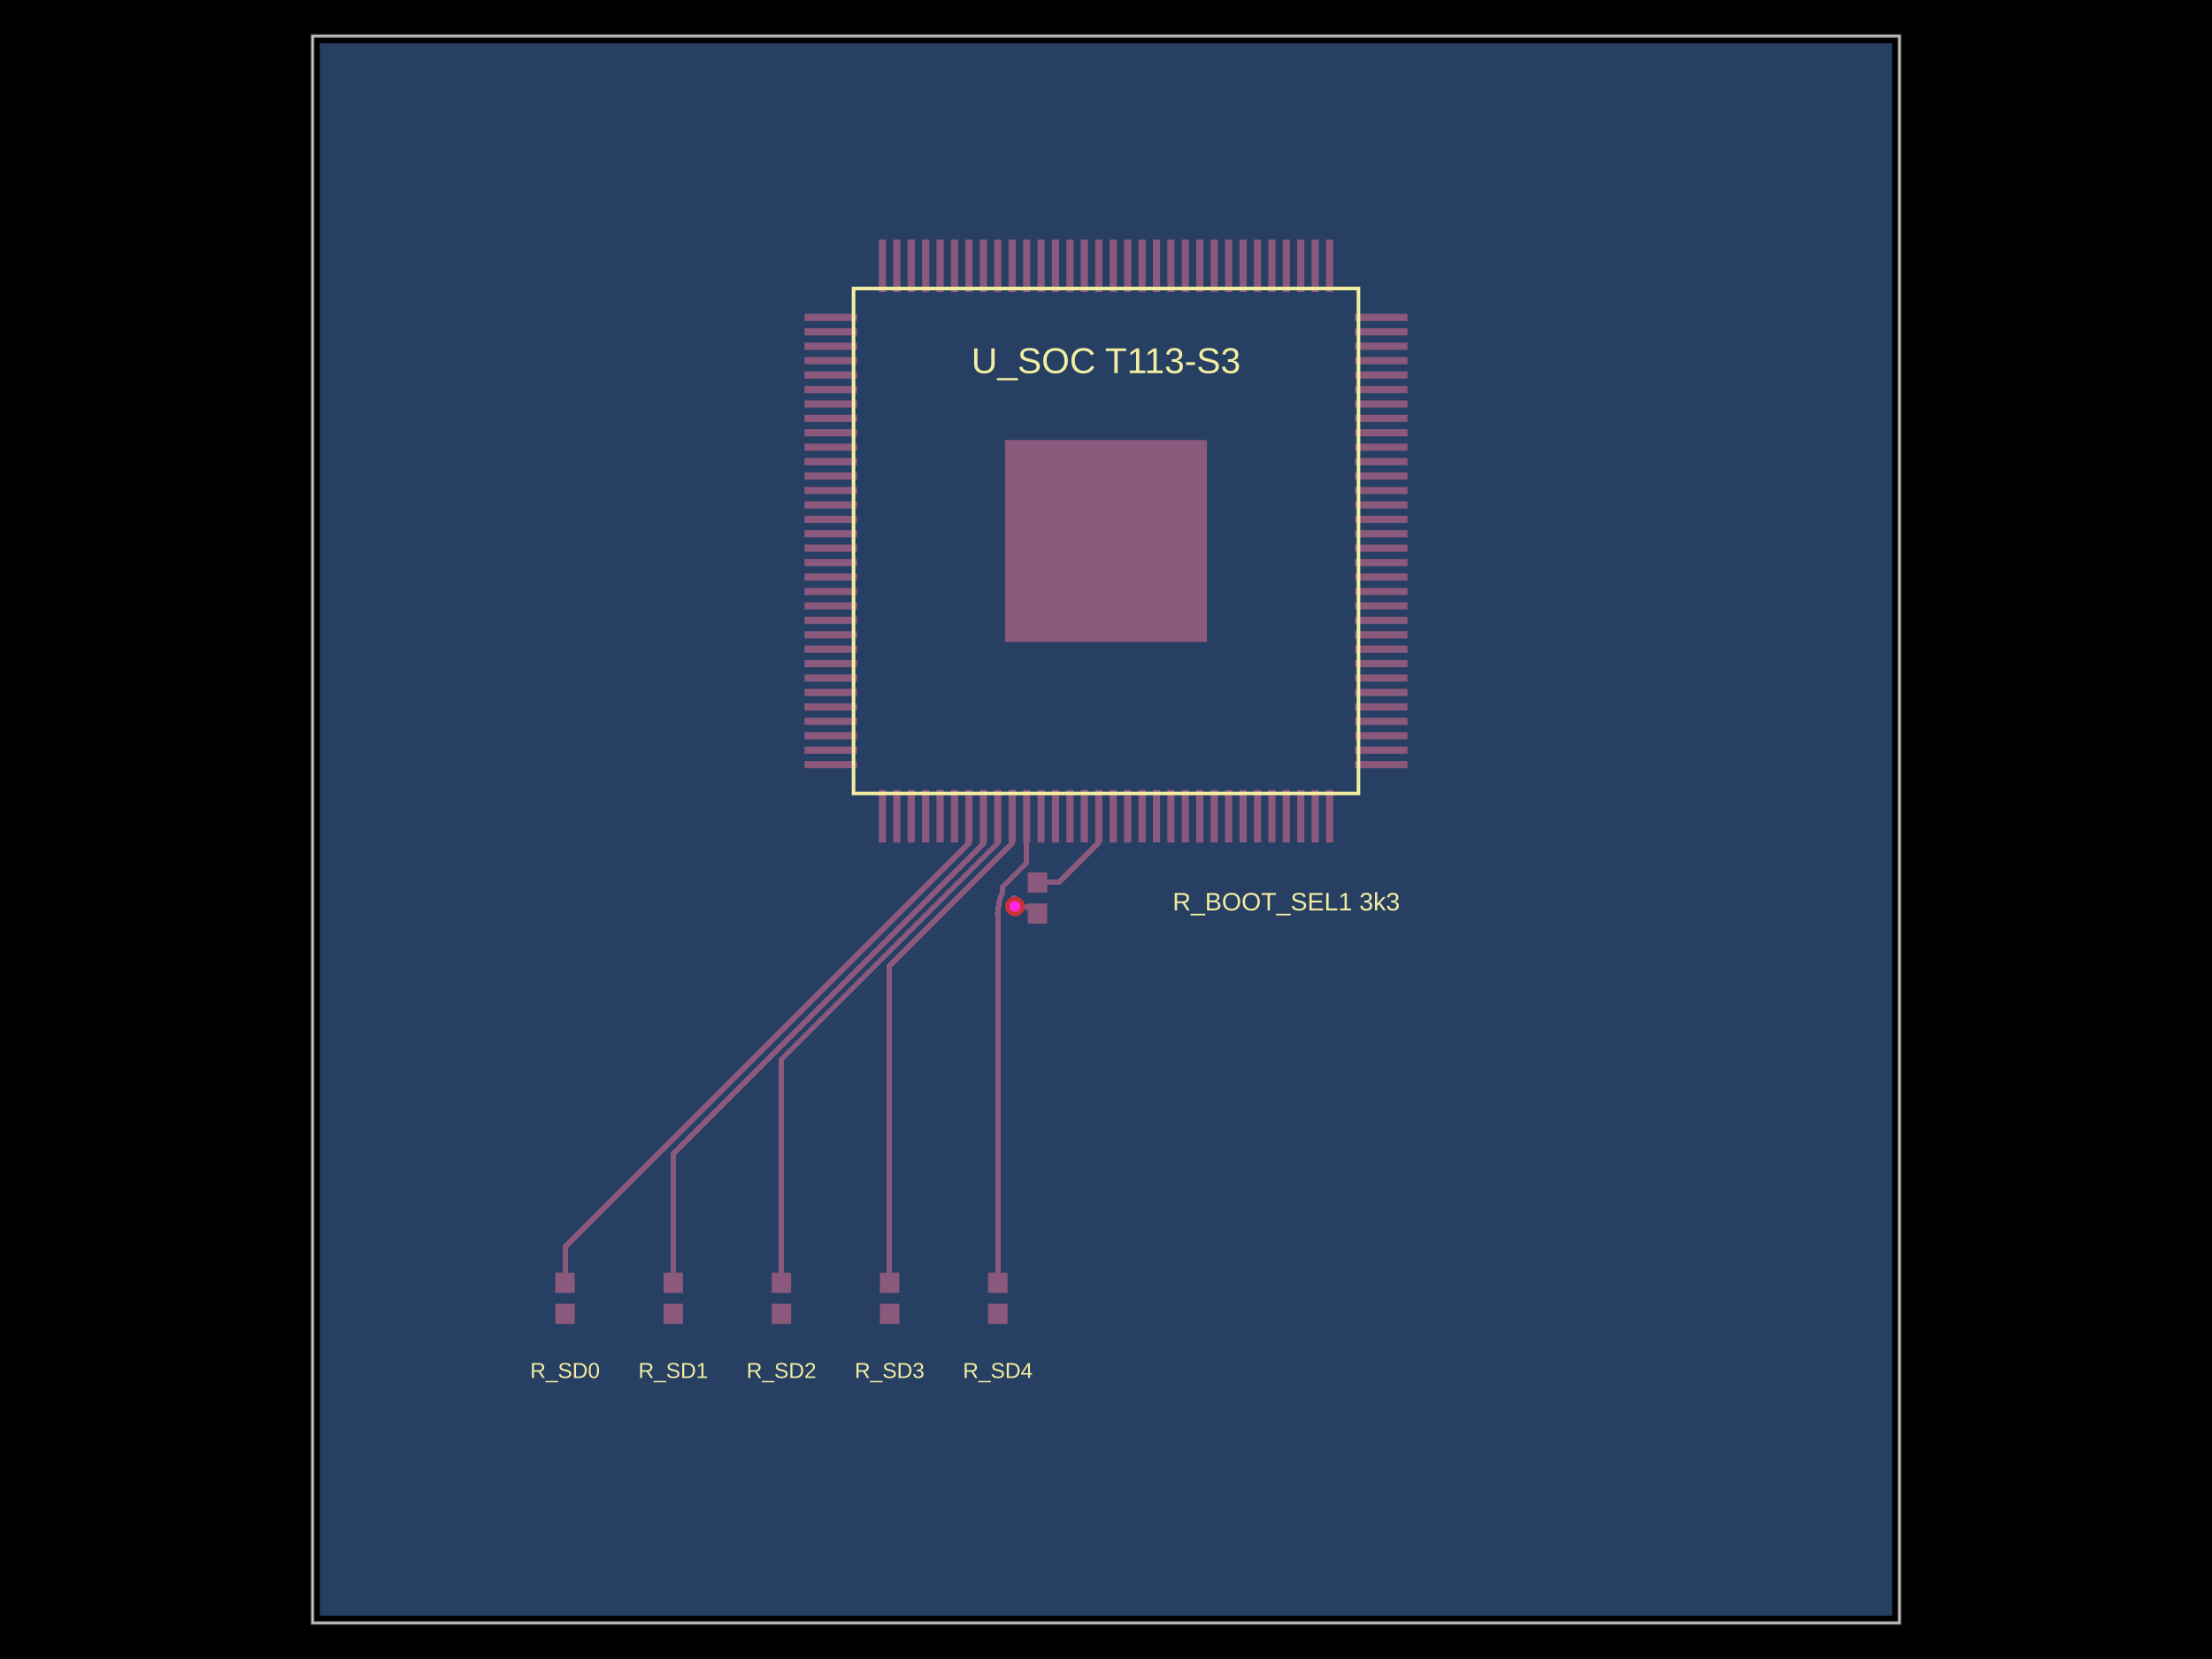
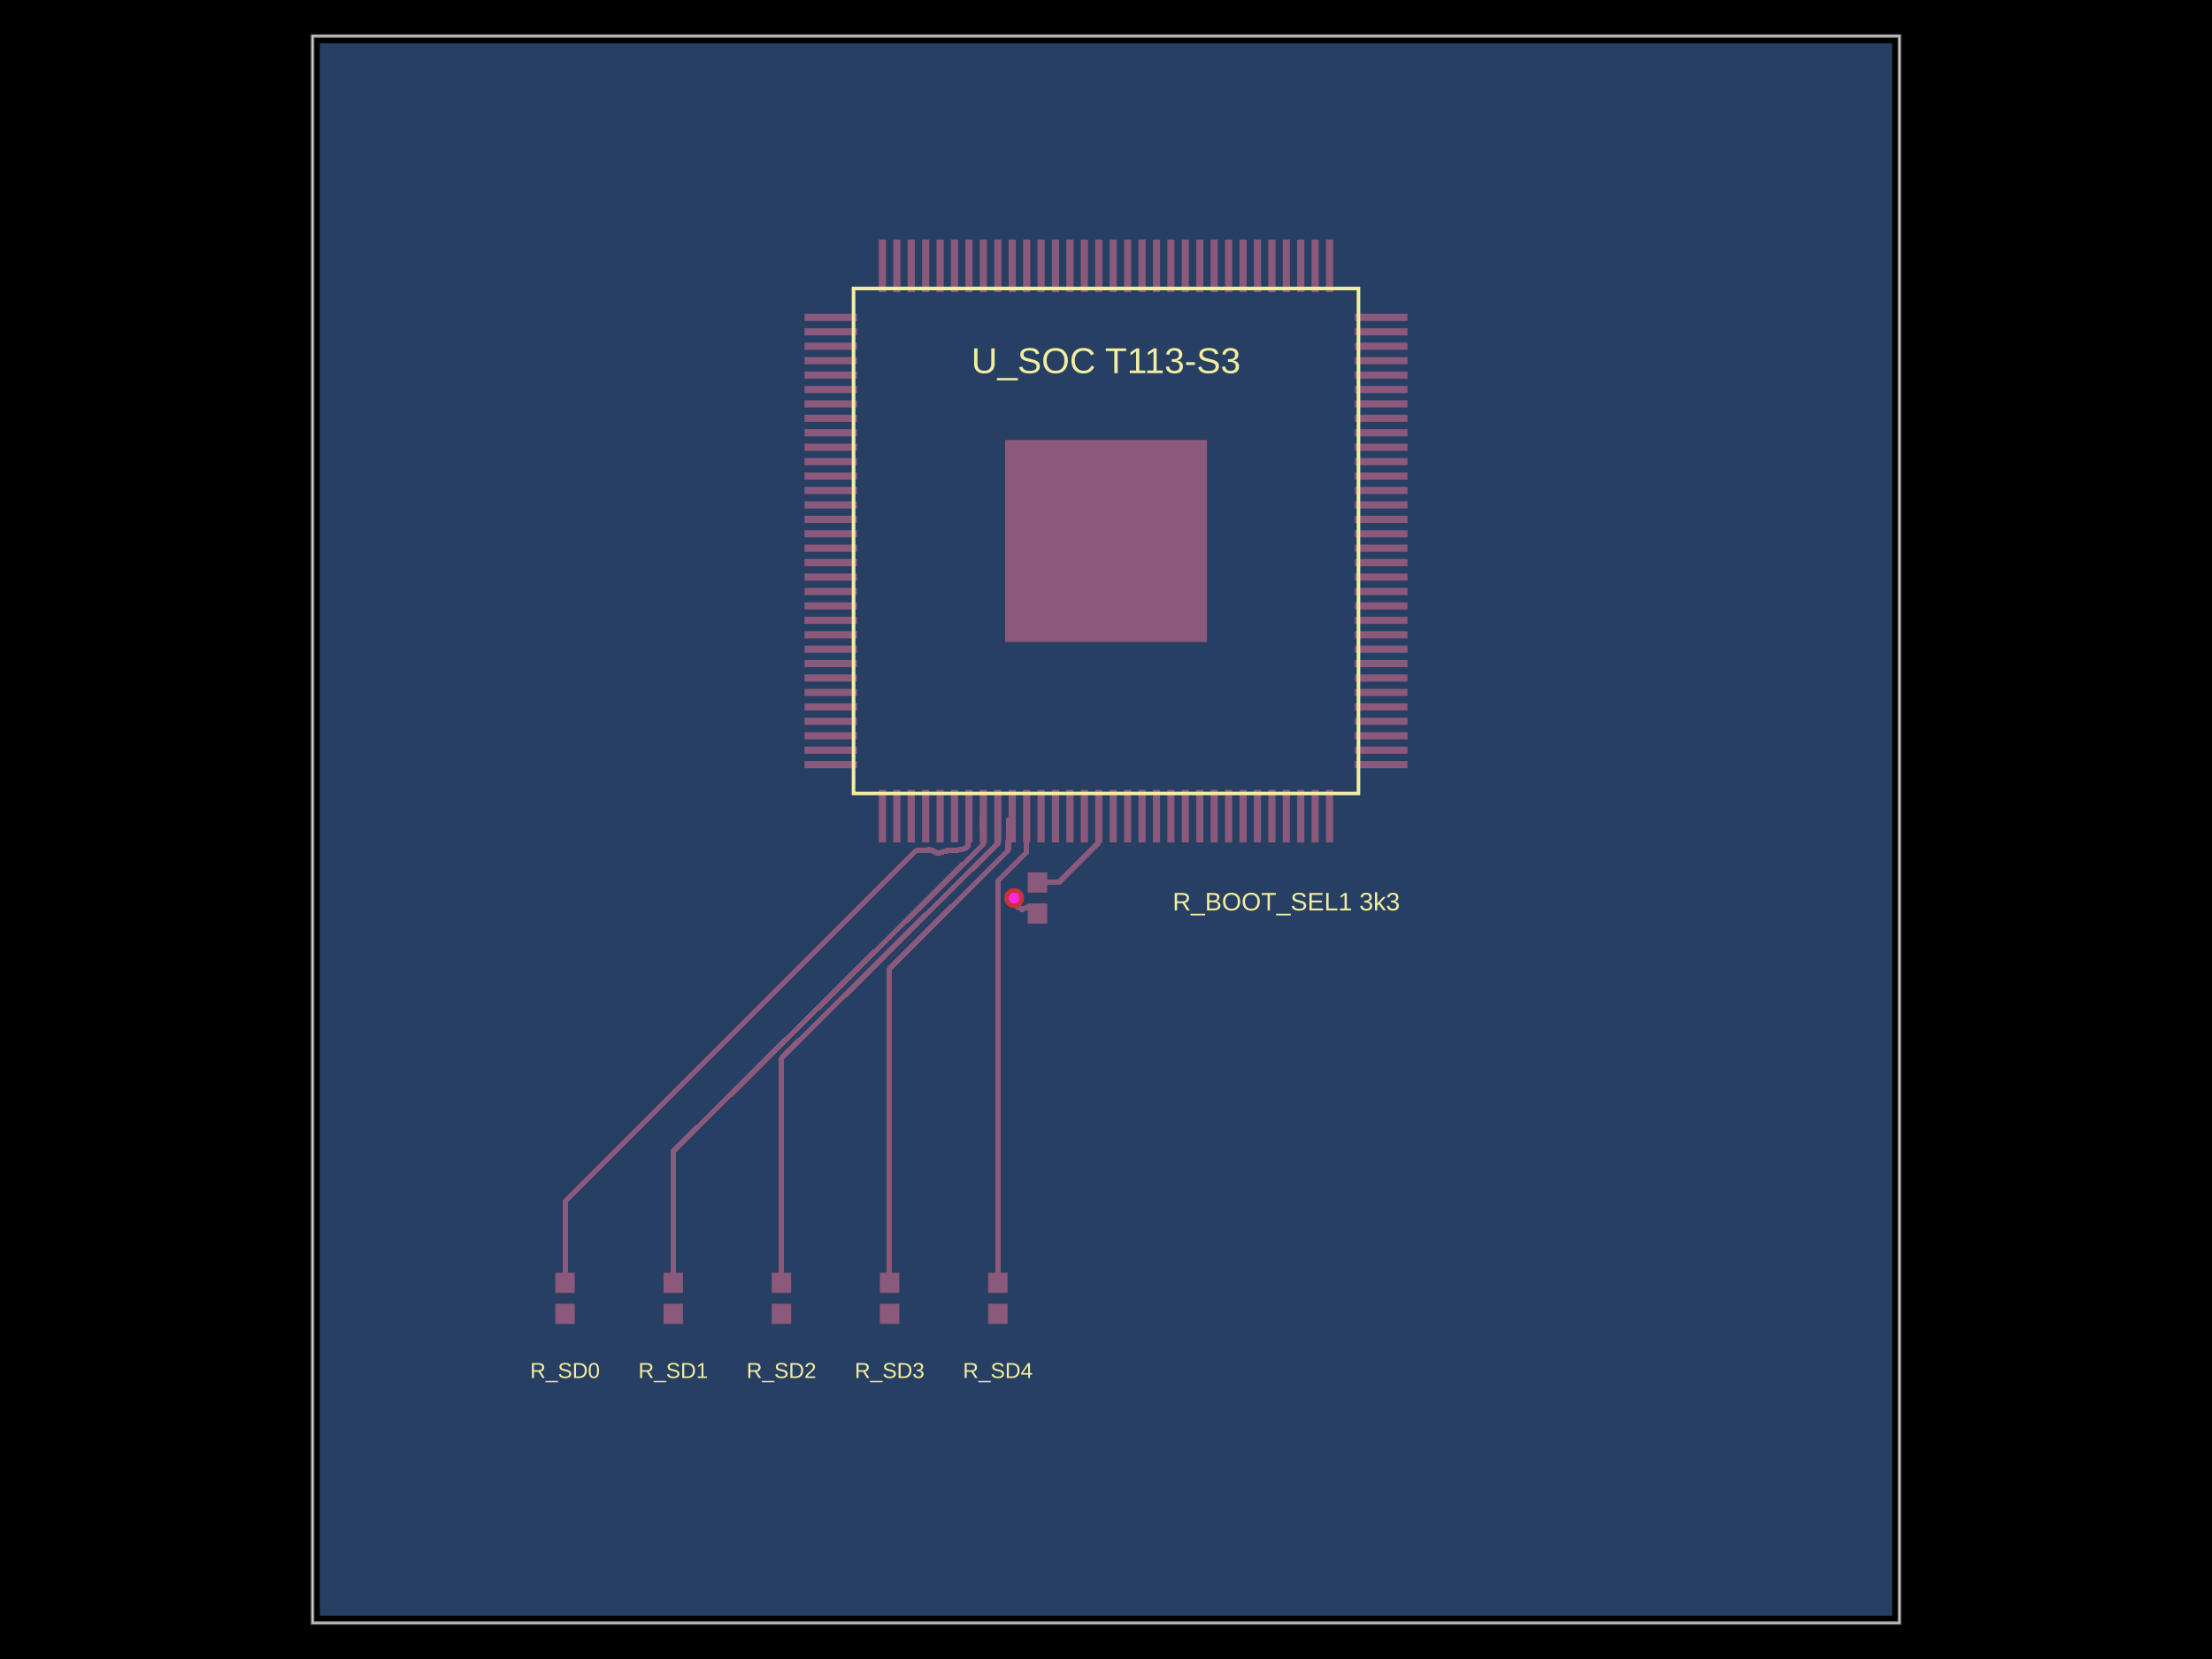
<svg xmlns="http://www.w3.org/2000/svg" width="800" height="600" data-software-used-string="@tscircuit/core@0.0.1861">
  <style />
  <rect class="boundary" x="0" y="0" fill="#000" width="800" height="600" />
  <rect class="pcb-boundary" fill="none" stroke="#fff" stroke-width="0.3" x="113.043" y="13.043" width="573.913" height="573.913" />
  <path class="pcb-board" d="M 113.043 586.957 L 686.957 586.957 L 686.957 13.043 L 113.043 13.043 Z" fill="none" stroke="rgba(255, 255, 255, 0.5)" stroke-width="1.304" />
  <path class="pcb-trace" stroke="rgb(200, 52, 52)" fill="none" d="M 375.217 319.174 L 382.867 319.174" stroke-width="1.957" stroke-linecap="round" stroke-linejoin="round" shape-rendering="crispEdges" data-layer="top" />
  <path class="pcb-trace" stroke="rgb(200, 52, 52)" fill="none" d="M 382.867 319.174 L 397.179 304.862" stroke-width="1.957" stroke-linecap="round" stroke-linejoin="round" shape-rendering="crispEdges" data-layer="top" />
  <path class="pcb-trace" stroke="rgb(200, 52, 52)" fill="none" d="M 397.179 304.862 L 397.179 295.386" stroke-width="1.957" stroke-linecap="round" stroke-linejoin="round" shape-rendering="crispEdges" data-layer="top" />
  <path class="pcb-trace" stroke="rgb(200, 52, 52)" fill="none" d="M 397.179 295.386 L 397.393 295.173" stroke-width="1.957" stroke-linecap="round" stroke-linejoin="round" shape-rendering="crispEdges" data-layer="top" />
-   <path class="pcb-trace" stroke="rgb(77, 127, 196)" fill="none" d="M 367.084 327.8 L 367.084 327.8" stroke-width="1.957" stroke-linecap="round" stroke-linejoin="round" shape-rendering="crispEdges" data-layer="bottom" />
-   <path class="pcb-trace" stroke="rgb(77, 127, 196)" fill="none" d="M 367.084 327.8 L 366.53 325.044" stroke-width="1.957" stroke-linecap="round" stroke-linejoin="round" shape-rendering="crispEdges" data-layer="bottom" />
-   <path class="pcb-trace" stroke="rgb(77, 127, 196)" fill="none" d="M 366.53 325.044 L 366.791 324.783" stroke-width="1.957" stroke-linecap="round" stroke-linejoin="round" shape-rendering="crispEdges" data-layer="bottom" />
+   <path class="pcb-trace" stroke="rgb(77, 127, 196)" fill="none" d="M 366.791 324.783 L 366.791 324.783" stroke-width="1.957" stroke-linecap="round" stroke-linejoin="round" shape-rendering="crispEdges" data-layer="bottom" />
  <path class="pcb-trace" stroke="rgb(200, 52, 52)" fill="none" d="M 375.217 330.391 L 371.696 328.047" stroke-width="1.957" stroke-linecap="round" stroke-linejoin="round" shape-rendering="crispEdges" data-layer="top" />
-   <path class="pcb-trace" stroke="rgb(200, 52, 52)" fill="none" d="M 371.696 328.047 L 371.696 328.2" stroke-width="1.957" stroke-linecap="round" stroke-linejoin="round" shape-rendering="crispEdges" data-layer="top" />
-   <path class="pcb-trace" stroke="rgb(200, 52, 52)" fill="none" d="M 371.696 328.2 L 369.335 327.965" stroke-width="1.957" stroke-linecap="round" stroke-linejoin="round" shape-rendering="crispEdges" data-layer="top" />
-   <path class="pcb-trace" stroke="rgb(200, 52, 52)" fill="none" d="M 369.335 327.965 L 367.222 327.639" stroke-width="1.957" stroke-linecap="round" stroke-linejoin="round" shape-rendering="crispEdges" data-layer="top" />
-   <path class="pcb-trace" stroke="rgb(200, 52, 52)" fill="none" d="M 367.222 327.639 L 367.084 327.8" stroke-width="1.957" stroke-linecap="round" stroke-linejoin="round" shape-rendering="crispEdges" data-layer="top" />
-   <path class="pcb-trace" stroke="rgb(200, 52, 52)" fill="none" d="M 367.084 327.8 L 367.084 327.8" stroke-width="1.957" stroke-linecap="round" stroke-linejoin="round" shape-rendering="crispEdges" data-layer="top" />
-   <path class="pcb-trace" stroke="rgb(200, 52, 52)" fill="none" d="M 360.87 463.957 L 360.87 330.385" stroke-width="1.957" stroke-linecap="round" stroke-linejoin="round" shape-rendering="crispEdges" data-layer="top" />
-   <path class="pcb-trace" stroke="rgb(200, 52, 52)" fill="none" d="M 360.87 330.385 L 360.783 330.298" stroke-width="1.957" stroke-linecap="round" stroke-linejoin="round" shape-rendering="crispEdges" data-layer="top" />
-   <path class="pcb-trace" stroke="rgb(200, 52, 52)" fill="none" d="M 360.783 330.298 L 361.47 325.643" stroke-width="1.957" stroke-linecap="round" stroke-linejoin="round" shape-rendering="crispEdges" data-layer="top" />
-   <path class="pcb-trace" stroke="rgb(200, 52, 52)" fill="none" d="M 361.47 325.643 L 362.513 322.891" stroke-width="1.957" stroke-linecap="round" stroke-linejoin="round" shape-rendering="crispEdges" data-layer="top" />
-   <path class="pcb-trace" stroke="rgb(200, 52, 52)" fill="none" d="M 362.513 322.891 L 362.534 322.841" stroke-width="1.957" stroke-linecap="round" stroke-linejoin="round" shape-rendering="crispEdges" data-layer="top" />
-   <path class="pcb-trace" stroke="rgb(200, 52, 52)" fill="none" d="M 362.534 322.841 L 362.534 320.795" stroke-width="1.957" stroke-linecap="round" stroke-linejoin="round" shape-rendering="crispEdges" data-layer="top" />
-   <path class="pcb-trace" stroke="rgb(200, 52, 52)" fill="none" d="M 362.534 320.795 L 371.304 312.025" stroke-width="1.957" stroke-linecap="round" stroke-linejoin="round" shape-rendering="crispEdges" data-layer="top" />
-   <path class="pcb-trace" stroke="rgb(200, 52, 52)" fill="none" d="M 371.304 312.025 L 371.306 295.173" stroke-width="1.957" stroke-linecap="round" stroke-linejoin="round" shape-rendering="crispEdges" data-layer="top" />
-   <path class="pcb-trace" stroke="rgb(200, 52, 52)" fill="none" d="M 321.739 463.957 L 321.739 349.206" stroke-width="1.957" stroke-linecap="round" stroke-linejoin="round" shape-rendering="crispEdges" data-layer="top" />
-   <path class="pcb-trace" stroke="rgb(200, 52, 52)" fill="none" d="M 321.739 349.206 L 366.112 304.833" stroke-width="1.957" stroke-linecap="round" stroke-linejoin="round" shape-rendering="crispEdges" data-layer="top" />
-   <path class="pcb-trace" stroke="rgb(200, 52, 52)" fill="none" d="M 366.112 304.833 L 366.112 295.199" stroke-width="1.957" stroke-linecap="round" stroke-linejoin="round" shape-rendering="crispEdges" data-layer="top" />
-   <path class="pcb-trace" stroke="rgb(200, 52, 52)" fill="none" d="M 366.112 295.199 L 366.088 295.173" stroke-width="1.957" stroke-linecap="round" stroke-linejoin="round" shape-rendering="crispEdges" data-layer="top" />
-   <path class="pcb-trace" stroke="rgb(200, 52, 52)" fill="none" d="M 282.609 463.957 L 282.609 383.119" stroke-width="1.957" stroke-linecap="round" stroke-linejoin="round" shape-rendering="crispEdges" data-layer="top" />
-   <path class="pcb-trace" stroke="rgb(200, 52, 52)" fill="none" d="M 282.609 383.119 L 360.894 304.833" stroke-width="1.957" stroke-linecap="round" stroke-linejoin="round" shape-rendering="crispEdges" data-layer="top" />
-   <path class="pcb-trace" stroke="rgb(200, 52, 52)" fill="none" d="M 360.894 304.833 L 360.894 295.199" stroke-width="1.957" stroke-linecap="round" stroke-linejoin="round" shape-rendering="crispEdges" data-layer="top" />
-   <path class="pcb-trace" stroke="rgb(200, 52, 52)" fill="none" d="M 360.894 295.199 L 360.87 295.173" stroke-width="1.957" stroke-linecap="round" stroke-linejoin="round" shape-rendering="crispEdges" data-layer="top" />
-   <path class="pcb-trace" stroke="rgb(200, 52, 52)" fill="none" d="M 243.478 463.957 L 243.478 417.217" stroke-width="1.957" stroke-linecap="round" stroke-linejoin="round" shape-rendering="crispEdges" data-layer="top" />
-   <path class="pcb-trace" stroke="rgb(200, 52, 52)" fill="none" d="M 243.478 417.217 L 355.692 305.003" stroke-width="1.957" stroke-linecap="round" stroke-linejoin="round" shape-rendering="crispEdges" data-layer="top" />
-   <path class="pcb-trace" stroke="rgb(200, 52, 52)" fill="none" d="M 355.692 305.003 L 355.692 295.213" stroke-width="1.957" stroke-linecap="round" stroke-linejoin="round" shape-rendering="crispEdges" data-layer="top" />
-   <path class="pcb-trace" stroke="rgb(200, 52, 52)" fill="none" d="M 355.692 295.213 L 355.652 295.173" stroke-width="1.957" stroke-linecap="round" stroke-linejoin="round" shape-rendering="crispEdges" data-layer="top" />
-   <path class="pcb-trace" stroke="rgb(200, 52, 52)" fill="none" d="M 204.348 463.957 L 204.348 450.973" stroke-width="1.957" stroke-linecap="round" stroke-linejoin="round" shape-rendering="crispEdges" data-layer="top" />
-   <path class="pcb-trace" stroke="rgb(200, 52, 52)" fill="none" d="M 204.348 450.973 L 350.495 304.826" stroke-width="1.957" stroke-linecap="round" stroke-linejoin="round" shape-rendering="crispEdges" data-layer="top" />
-   <path class="pcb-trace" stroke="rgb(200, 52, 52)" fill="none" d="M 350.495 304.826 L 350.495 295.234" stroke-width="1.957" stroke-linecap="round" stroke-linejoin="round" shape-rendering="crispEdges" data-layer="top" />
-   <path class="pcb-trace" stroke="rgb(200, 52, 52)" fill="none" d="M 350.495 295.234 L 350.434 295.173" stroke-width="1.957" stroke-linecap="round" stroke-linejoin="round" shape-rendering="crispEdges" data-layer="top" />
+   <path class="pcb-trace" stroke="rgb(200, 52, 52)" fill="none" d="M 371.696 328.047 L 369.57 328.943" stroke-width="1.957" stroke-linecap="round" stroke-linejoin="round" shape-rendering="crispEdges" data-layer="top" />
+   <path class="pcb-trace" stroke="rgb(200, 52, 52)" fill="none" d="M 369.57 328.943 L 367.326 327.561" stroke-width="1.957" stroke-linecap="round" stroke-linejoin="round" shape-rendering="crispEdges" data-layer="top" />
+   <path class="pcb-trace" stroke="rgb(200, 52, 52)" fill="none" d="M 367.326 327.561 L 367.326 325.317" stroke-width="1.957" stroke-linecap="round" stroke-linejoin="round" shape-rendering="crispEdges" data-layer="top" />
+   <path class="pcb-trace" stroke="rgb(200, 52, 52)" fill="none" d="M 367.326 325.317 L 366.791 324.783" stroke-width="1.957" stroke-linecap="round" stroke-linejoin="round" shape-rendering="crispEdges" data-layer="top" />
+   <path class="pcb-trace" stroke="rgb(200, 52, 52)" fill="none" d="M 366.791 324.783 L 366.791 324.783" stroke-width="1.957" stroke-linecap="round" stroke-linejoin="round" shape-rendering="crispEdges" data-layer="top" />
+   <path class="pcb-trace" stroke="rgb(200, 52, 52)" fill="none" d="M 360.87 463.957 L 360.87 318.649" stroke-width="1.957" stroke-linecap="round" stroke-linejoin="round" shape-rendering="crispEdges" data-layer="top" />
+   <path class="pcb-trace" stroke="rgb(200, 52, 52)" fill="none" d="M 360.87 318.649 L 371.304 308.214" stroke-width="1.957" stroke-linecap="round" stroke-linejoin="round" shape-rendering="crispEdges" data-layer="top" />
+   <path class="pcb-trace" stroke="rgb(200, 52, 52)" fill="none" d="M 371.304 308.214 L 371.304 295.174" stroke-width="1.957" stroke-linecap="round" stroke-linejoin="round" shape-rendering="crispEdges" data-layer="top" />
+   <path class="pcb-trace" stroke="rgb(200, 52, 52)" fill="none" d="M 371.304 295.174 L 371.306 295.173" stroke-width="1.957" stroke-linecap="round" stroke-linejoin="round" shape-rendering="crispEdges" data-layer="top" />
+   <path class="pcb-trace" stroke="rgb(200, 52, 52)" fill="none" d="M 321.739 463.957 L 321.739 350.281" stroke-width="1.957" stroke-linecap="round" stroke-linejoin="round" shape-rendering="crispEdges" data-layer="top" />
+   <path class="pcb-trace" stroke="rgb(200, 52, 52)" fill="none" d="M 321.739 350.281 L 364.632 307.546" stroke-width="1.957" stroke-linecap="round" stroke-linejoin="round" shape-rendering="crispEdges" data-layer="top" />
+   <path class="pcb-trace" stroke="rgb(200, 52, 52)" fill="none" d="M 364.632 307.546 L 364.708 296.786" stroke-width="1.957" stroke-linecap="round" stroke-linejoin="round" shape-rendering="crispEdges" data-layer="top" />
+   <path class="pcb-trace" stroke="rgb(200, 52, 52)" fill="none" d="M 364.708 296.786 L 366.088 295.173" stroke-width="1.957" stroke-linecap="round" stroke-linejoin="round" shape-rendering="crispEdges" data-layer="top" />
+   <path class="pcb-trace" stroke="rgb(200, 52, 52)" fill="none" d="M 282.609 463.957 L 282.619 382.718" stroke-width="1.957" stroke-linecap="round" stroke-linejoin="round" shape-rendering="crispEdges" data-layer="top" />
+   <path class="pcb-trace" stroke="rgb(200, 52, 52)" fill="none" d="M 282.619 382.718 L 360.951 304.933" stroke-width="1.957" stroke-linecap="round" stroke-linejoin="round" shape-rendering="crispEdges" data-layer="top" />
+   <path class="pcb-trace" stroke="rgb(200, 52, 52)" fill="none" d="M 360.951 304.933 L 360.668 295.376" stroke-width="1.957" stroke-linecap="round" stroke-linejoin="round" shape-rendering="crispEdges" data-layer="top" />
+   <path class="pcb-trace" stroke="rgb(200, 52, 52)" fill="none" d="M 360.668 295.376 L 360.87 295.173" stroke-width="1.957" stroke-linecap="round" stroke-linejoin="round" shape-rendering="crispEdges" data-layer="top" />
+   <path class="pcb-trace" stroke="rgb(200, 52, 52)" fill="none" d="M 243.478 463.957 L 243.505 416.348" stroke-width="1.957" stroke-linecap="round" stroke-linejoin="round" shape-rendering="crispEdges" data-layer="top" />
+   <path class="pcb-trace" stroke="rgb(200, 52, 52)" fill="none" d="M 243.505 416.348 L 355.676 305.3" stroke-width="1.957" stroke-linecap="round" stroke-linejoin="round" shape-rendering="crispEdges" data-layer="top" />
+   <path class="pcb-trace" stroke="rgb(200, 52, 52)" fill="none" d="M 355.676 305.3 L 355.09 295.736" stroke-width="1.957" stroke-linecap="round" stroke-linejoin="round" shape-rendering="crispEdges" data-layer="top" />
+   <path class="pcb-trace" stroke="rgb(200, 52, 52)" fill="none" d="M 355.09 295.736 L 355.652 295.173" stroke-width="1.957" stroke-linecap="round" stroke-linejoin="round" shape-rendering="crispEdges" data-layer="top" />
+   <path class="pcb-trace" stroke="rgb(200, 52, 52)" fill="none" d="M 204.348 463.957 L 204.57 434.35" stroke-width="1.957" stroke-linecap="round" stroke-linejoin="round" shape-rendering="crispEdges" data-layer="top" />
+   <path class="pcb-trace" stroke="rgb(200, 52, 52)" fill="none" d="M 204.57 434.35 L 331.22 307.7" stroke-width="1.957" stroke-linecap="round" stroke-linejoin="round" shape-rendering="crispEdges" data-layer="top" />
+   <path class="pcb-trace" stroke="rgb(200, 52, 52)" fill="none" d="M 331.22 307.7 L 332.62 307.414" stroke-width="1.957" stroke-linecap="round" stroke-linejoin="round" shape-rendering="crispEdges" data-layer="top" />
+   <path class="pcb-trace" stroke="rgb(200, 52, 52)" fill="none" d="M 332.62 307.414 L 336.62 307.362" stroke-width="1.957" stroke-linecap="round" stroke-linejoin="round" shape-rendering="crispEdges" data-layer="top" />
+   <path class="pcb-trace" stroke="rgb(200, 52, 52)" fill="none" d="M 336.62 307.362 L 339.315 308.663" stroke-width="1.957" stroke-linecap="round" stroke-linejoin="round" shape-rendering="crispEdges" data-layer="top" />
+   <path class="pcb-trace" stroke="rgb(200, 52, 52)" fill="none" d="M 339.315 308.663 L 342.292 307.693" stroke-width="1.957" stroke-linecap="round" stroke-linejoin="round" shape-rendering="crispEdges" data-layer="top" />
+   <path class="pcb-trace" stroke="rgb(200, 52, 52)" fill="none" d="M 342.292 307.693 L 344.913 307.589" stroke-width="1.957" stroke-linecap="round" stroke-linejoin="round" shape-rendering="crispEdges" data-layer="top" />
+   <path class="pcb-trace" stroke="rgb(200, 52, 52)" fill="none" d="M 344.913 307.589 L 346.231 307.484" stroke-width="1.957" stroke-linecap="round" stroke-linejoin="round" shape-rendering="crispEdges" data-layer="top" />
+   <path class="pcb-trace" stroke="rgb(200, 52, 52)" fill="none" d="M 346.231 307.484 L 349.044 306.853" stroke-width="1.957" stroke-linecap="round" stroke-linejoin="round" shape-rendering="crispEdges" data-layer="top" />
+   <path class="pcb-trace" stroke="rgb(200, 52, 52)" fill="none" d="M 349.044 306.853 L 350.024 306.031" stroke-width="1.957" stroke-linecap="round" stroke-linejoin="round" shape-rendering="crispEdges" data-layer="top" />
+   <path class="pcb-trace" stroke="rgb(200, 52, 52)" fill="none" d="M 350.024 306.031 L 350.434 295.173" stroke-width="1.957" stroke-linecap="round" stroke-linejoin="round" shape-rendering="crispEdges" data-layer="top" />
  <rect class="pcb-pad" fill="rgb(200, 52, 52)" x="290.958" y="275.216" width="19.043" height="2.609" data-layer="top" />
  <rect class="pcb-pad" fill="rgb(200, 52, 52)" x="290.958" y="270.001" width="19.043" height="2.609" data-layer="top" />
  <rect class="pcb-pad" fill="rgb(200, 52, 52)" x="290.958" y="264.783" width="19.043" height="2.609" data-layer="top" />
  <rect class="pcb-pad" fill="rgb(200, 52, 52)" x="290.958" y="259.565" width="19.043" height="2.609" data-layer="top" />
  <rect class="pcb-pad" fill="rgb(200, 52, 52)" x="290.958" y="254.347" width="19.043" height="2.609" data-layer="top" />
  <rect class="pcb-pad" fill="rgb(200, 52, 52)" x="290.958" y="249.129" width="19.043" height="2.609" data-layer="top" />
  <rect class="pcb-pad" fill="rgb(200, 52, 52)" x="290.958" y="243.914" width="19.043" height="2.609" data-layer="top" />
  <rect class="pcb-pad" fill="rgb(200, 52, 52)" x="290.958" y="238.696" width="19.043" height="2.609" data-layer="top" />
  <rect class="pcb-pad" fill="rgb(200, 52, 52)" x="290.958" y="233.478" width="19.043" height="2.609" data-layer="top" />
  <rect class="pcb-pad" fill="rgb(200, 52, 52)" x="290.958" y="228.26" width="19.043" height="2.609" data-layer="top" />
  <rect class="pcb-pad" fill="rgb(200, 52, 52)" x="290.958" y="223.042" width="19.043" height="2.609" data-layer="top" />
  <rect class="pcb-pad" fill="rgb(200, 52, 52)" x="290.958" y="217.827" width="19.043" height="2.609" data-layer="top" />
  <rect class="pcb-pad" fill="rgb(200, 52, 52)" x="290.958" y="212.609" width="19.043" height="2.609" data-layer="top" />
  <rect class="pcb-pad" fill="rgb(200, 52, 52)" x="290.958" y="207.391" width="19.043" height="2.609" data-layer="top" />
  <rect class="pcb-pad" fill="rgb(200, 52, 52)" x="290.958" y="202.173" width="19.043" height="2.609" data-layer="top" />
  <rect class="pcb-pad" fill="rgb(200, 52, 52)" x="290.958" y="196.955" width="19.043" height="2.609" data-layer="top" />
  <rect class="pcb-pad" fill="rgb(200, 52, 52)" x="290.958" y="191.74" width="19.043" height="2.609" data-layer="top" />
  <rect class="pcb-pad" fill="rgb(200, 52, 52)" x="290.958" y="186.522" width="19.043" height="2.609" data-layer="top" />
  <rect class="pcb-pad" fill="rgb(200, 52, 52)" x="290.958" y="181.304" width="19.043" height="2.609" data-layer="top" />
  <rect class="pcb-pad" fill="rgb(200, 52, 52)" x="290.958" y="176.086" width="19.043" height="2.609" data-layer="top" />
  <rect class="pcb-pad" fill="rgb(200, 52, 52)" x="290.958" y="170.868" width="19.043" height="2.609" data-layer="top" />
  <rect class="pcb-pad" fill="rgb(200, 52, 52)" x="290.958" y="165.65" width="19.043" height="2.609" data-layer="top" />
  <rect class="pcb-pad" fill="rgb(200, 52, 52)" x="290.958" y="160.436" width="19.043" height="2.609" data-layer="top" />
  <rect class="pcb-pad" fill="rgb(200, 52, 52)" x="290.958" y="155.217" width="19.043" height="2.609" data-layer="top" />
  <rect class="pcb-pad" fill="rgb(200, 52, 52)" x="290.958" y="149.999" width="19.043" height="2.609" data-layer="top" />
  <rect class="pcb-pad" fill="rgb(200, 52, 52)" x="290.958" y="144.781" width="19.043" height="2.609" data-layer="top" />
  <rect class="pcb-pad" fill="rgb(200, 52, 52)" x="290.958" y="139.567" width="19.043" height="2.609" data-layer="top" />
  <rect class="pcb-pad" fill="rgb(200, 52, 52)" x="290.958" y="134.349" width="19.043" height="2.609" data-layer="top" />
  <rect class="pcb-pad" fill="rgb(200, 52, 52)" x="290.958" y="129.131" width="19.043" height="2.609" data-layer="top" />
  <rect class="pcb-pad" fill="rgb(200, 52, 52)" x="290.958" y="123.913" width="19.043" height="2.609" data-layer="top" />
  <rect class="pcb-pad" fill="rgb(200, 52, 52)" x="290.958" y="118.691" width="19.043" height="2.609" data-layer="top" />
  <rect class="pcb-pad" fill="rgb(200, 52, 52)" x="290.958" y="113.48" width="19.043" height="2.609" data-layer="top" />
  <rect class="pcb-pad" fill="rgb(200, 52, 52)" x="317.828" y="86.61" width="2.609" height="19.043" data-layer="top" />
  <rect class="pcb-pad" fill="rgb(200, 52, 52)" x="323.042" y="86.61" width="2.609" height="19.043" data-layer="top" />
  <rect class="pcb-pad" fill="rgb(200, 52, 52)" x="328.26" y="86.61" width="2.609" height="19.043" data-layer="top" />
  <rect class="pcb-pad" fill="rgb(200, 52, 52)" x="333.478" y="86.61" width="2.609" height="19.043" data-layer="top" />
  <rect class="pcb-pad" fill="rgb(200, 52, 52)" x="338.696" y="86.61" width="2.609" height="19.043" data-layer="top" />
  <rect class="pcb-pad" fill="rgb(200, 52, 52)" x="343.914" y="86.61" width="2.609" height="19.043" data-layer="top" />
  <rect class="pcb-pad" fill="rgb(200, 52, 52)" x="349.129" y="86.61" width="2.609" height="19.043" data-layer="top" />
  <rect class="pcb-pad" fill="rgb(200, 52, 52)" x="354.347" y="86.61" width="2.609" height="19.043" data-layer="top" />
  <rect class="pcb-pad" fill="rgb(200, 52, 52)" x="359.565" y="86.61" width="2.609" height="19.043" data-layer="top" />
  <rect class="pcb-pad" fill="rgb(200, 52, 52)" x="364.783" y="86.61" width="2.609" height="19.043" data-layer="top" />
  <rect class="pcb-pad" fill="rgb(200, 52, 52)" x="370.001" y="86.61" width="2.609" height="19.043" data-layer="top" />
  <rect class="pcb-pad" fill="rgb(200, 52, 52)" x="375.216" y="86.61" width="2.609" height="19.043" data-layer="top" />
  <rect class="pcb-pad" fill="rgb(200, 52, 52)" x="380.434" y="86.61" width="2.609" height="19.043" data-layer="top" />
  <rect class="pcb-pad" fill="rgb(200, 52, 52)" x="385.652" y="86.61" width="2.609" height="19.043" data-layer="top" />
  <rect class="pcb-pad" fill="rgb(200, 52, 52)" x="390.87" y="86.61" width="2.609" height="19.043" data-layer="top" />
  <rect class="pcb-pad" fill="rgb(200, 52, 52)" x="396.088" y="86.61" width="2.609" height="19.043" data-layer="top" />
  <rect class="pcb-pad" fill="rgb(200, 52, 52)" x="401.303" y="86.61" width="2.609" height="19.043" data-layer="top" />
  <rect class="pcb-pad" fill="rgb(200, 52, 52)" x="406.521" y="86.61" width="2.609" height="19.043" data-layer="top" />
  <rect class="pcb-pad" fill="rgb(200, 52, 52)" x="411.739" y="86.61" width="2.609" height="19.043" data-layer="top" />
  <rect class="pcb-pad" fill="rgb(200, 52, 52)" x="416.957" y="86.61" width="2.609" height="19.043" data-layer="top" />
  <rect class="pcb-pad" fill="rgb(200, 52, 52)" x="422.175" y="86.61" width="2.609" height="19.043" data-layer="top" />
  <rect class="pcb-pad" fill="rgb(200, 52, 52)" x="427.39" y="86.61" width="2.609" height="19.043" data-layer="top" />
  <rect class="pcb-pad" fill="rgb(200, 52, 52)" x="432.608" y="86.61" width="2.609" height="19.043" data-layer="top" />
  <rect class="pcb-pad" fill="rgb(200, 52, 52)" x="437.826" y="86.61" width="2.609" height="19.043" data-layer="top" />
  <rect class="pcb-pad" fill="rgb(200, 52, 52)" x="443.044" y="86.61" width="2.609" height="19.043" data-layer="top" />
  <rect class="pcb-pad" fill="rgb(200, 52, 52)" x="448.262" y="86.61" width="2.609" height="19.043" data-layer="top" />
  <rect class="pcb-pad" fill="rgb(200, 52, 52)" x="453.477" y="86.61" width="2.609" height="19.043" data-layer="top" />
  <rect class="pcb-pad" fill="rgb(200, 52, 52)" x="458.695" y="86.61" width="2.609" height="19.043" data-layer="top" />
  <rect class="pcb-pad" fill="rgb(200, 52, 52)" x="463.913" y="86.61" width="2.609" height="19.043" data-layer="top" />
  <rect class="pcb-pad" fill="rgb(200, 52, 52)" x="469.131" y="86.61" width="2.609" height="19.043" data-layer="top" />
  <rect class="pcb-pad" fill="rgb(200, 52, 52)" x="474.349" y="86.61" width="2.609" height="19.043" data-layer="top" />
  <rect class="pcb-pad" fill="rgb(200, 52, 52)" x="479.564" y="86.61" width="2.609" height="19.043" data-layer="top" />
  <rect class="pcb-pad" fill="rgb(200, 52, 52)" x="489.999" y="113.48" width="19.043" height="2.609" data-layer="top" />
  <rect class="pcb-pad" fill="rgb(200, 52, 52)" x="489.999" y="118.691" width="19.043" height="2.609" data-layer="top" />
  <rect class="pcb-pad" fill="rgb(200, 52, 52)" x="489.999" y="123.913" width="19.043" height="2.609" data-layer="top" />
  <rect class="pcb-pad" fill="rgb(200, 52, 52)" x="489.999" y="129.131" width="19.043" height="2.609" data-layer="top" />
  <rect class="pcb-pad" fill="rgb(200, 52, 52)" x="489.999" y="134.349" width="19.043" height="2.609" data-layer="top" />
  <rect class="pcb-pad" fill="rgb(200, 52, 52)" x="489.999" y="139.567" width="19.043" height="2.609" data-layer="top" />
  <rect class="pcb-pad" fill="rgb(200, 52, 52)" x="489.999" y="144.781" width="19.043" height="2.609" data-layer="top" />
  <rect class="pcb-pad" fill="rgb(200, 52, 52)" x="489.999" y="149.999" width="19.043" height="2.609" data-layer="top" />
  <rect class="pcb-pad" fill="rgb(200, 52, 52)" x="489.999" y="155.217" width="19.043" height="2.609" data-layer="top" />
  <rect class="pcb-pad" fill="rgb(200, 52, 52)" x="489.999" y="160.436" width="19.043" height="2.609" data-layer="top" />
  <rect class="pcb-pad" fill="rgb(200, 52, 52)" x="489.999" y="165.65" width="19.043" height="2.609" data-layer="top" />
  <rect class="pcb-pad" fill="rgb(200, 52, 52)" x="489.999" y="170.868" width="19.043" height="2.609" data-layer="top" />
  <rect class="pcb-pad" fill="rgb(200, 52, 52)" x="489.999" y="176.086" width="19.043" height="2.609" data-layer="top" />
  <rect class="pcb-pad" fill="rgb(200, 52, 52)" x="489.999" y="181.304" width="19.043" height="2.609" data-layer="top" />
  <rect class="pcb-pad" fill="rgb(200, 52, 52)" x="489.999" y="186.522" width="19.043" height="2.609" data-layer="top" />
  <rect class="pcb-pad" fill="rgb(200, 52, 52)" x="489.999" y="191.74" width="19.043" height="2.609" data-layer="top" />
  <rect class="pcb-pad" fill="rgb(200, 52, 52)" x="489.999" y="196.955" width="19.043" height="2.609" data-layer="top" />
  <rect class="pcb-pad" fill="rgb(200, 52, 52)" x="489.999" y="202.173" width="19.043" height="2.609" data-layer="top" />
  <rect class="pcb-pad" fill="rgb(200, 52, 52)" x="489.999" y="207.391" width="19.043" height="2.609" data-layer="top" />
  <rect class="pcb-pad" fill="rgb(200, 52, 52)" x="489.999" y="212.609" width="19.043" height="2.609" data-layer="top" />
  <rect class="pcb-pad" fill="rgb(200, 52, 52)" x="489.999" y="217.827" width="19.043" height="2.609" data-layer="top" />
  <rect class="pcb-pad" fill="rgb(200, 52, 52)" x="489.999" y="223.042" width="19.043" height="2.609" data-layer="top" />
  <rect class="pcb-pad" fill="rgb(200, 52, 52)" x="489.999" y="228.26" width="19.043" height="2.609" data-layer="top" />
  <rect class="pcb-pad" fill="rgb(200, 52, 52)" x="489.999" y="233.478" width="19.043" height="2.609" data-layer="top" />
  <rect class="pcb-pad" fill="rgb(200, 52, 52)" x="489.999" y="238.696" width="19.043" height="2.609" data-layer="top" />
  <rect class="pcb-pad" fill="rgb(200, 52, 52)" x="489.999" y="243.914" width="19.043" height="2.609" data-layer="top" />
  <rect class="pcb-pad" fill="rgb(200, 52, 52)" x="489.999" y="249.129" width="19.043" height="2.609" data-layer="top" />
  <rect class="pcb-pad" fill="rgb(200, 52, 52)" x="489.999" y="254.347" width="19.043" height="2.609" data-layer="top" />
  <rect class="pcb-pad" fill="rgb(200, 52, 52)" x="489.999" y="259.565" width="19.043" height="2.609" data-layer="top" />
  <rect class="pcb-pad" fill="rgb(200, 52, 52)" x="489.999" y="264.783" width="19.043" height="2.609" data-layer="top" />
  <rect class="pcb-pad" fill="rgb(200, 52, 52)" x="489.999" y="270.001" width="19.043" height="2.609" data-layer="top" />
  <rect class="pcb-pad" fill="rgb(200, 52, 52)" x="489.999" y="275.216" width="19.043" height="2.609" data-layer="top" />
  <rect class="pcb-pad" fill="rgb(200, 52, 52)" x="479.564" y="285.651" width="2.609" height="19.043" data-layer="top" />
  <rect class="pcb-pad" fill="rgb(200, 52, 52)" x="474.349" y="285.651" width="2.609" height="19.043" data-layer="top" />
  <rect class="pcb-pad" fill="rgb(200, 52, 52)" x="469.131" y="285.651" width="2.609" height="19.043" data-layer="top" />
  <rect class="pcb-pad" fill="rgb(200, 52, 52)" x="463.913" y="285.651" width="2.609" height="19.043" data-layer="top" />
  <rect class="pcb-pad" fill="rgb(200, 52, 52)" x="458.695" y="285.651" width="2.609" height="19.043" data-layer="top" />
  <rect class="pcb-pad" fill="rgb(200, 52, 52)" x="453.477" y="285.651" width="2.609" height="19.043" data-layer="top" />
  <rect class="pcb-pad" fill="rgb(200, 52, 52)" x="448.262" y="285.651" width="2.609" height="19.043" data-layer="top" />
  <rect class="pcb-pad" fill="rgb(200, 52, 52)" x="443.044" y="285.651" width="2.609" height="19.043" data-layer="top" />
  <rect class="pcb-pad" fill="rgb(200, 52, 52)" x="437.826" y="285.651" width="2.609" height="19.043" data-layer="top" />
  <rect class="pcb-pad" fill="rgb(200, 52, 52)" x="432.608" y="285.651" width="2.609" height="19.043" data-layer="top" />
  <rect class="pcb-pad" fill="rgb(200, 52, 52)" x="427.39" y="285.651" width="2.609" height="19.043" data-layer="top" />
  <rect class="pcb-pad" fill="rgb(200, 52, 52)" x="422.175" y="285.651" width="2.609" height="19.043" data-layer="top" />
  <rect class="pcb-pad" fill="rgb(200, 52, 52)" x="416.957" y="285.651" width="2.609" height="19.043" data-layer="top" />
  <rect class="pcb-pad" fill="rgb(200, 52, 52)" x="411.739" y="285.651" width="2.609" height="19.043" data-layer="top" />
  <rect class="pcb-pad" fill="rgb(200, 52, 52)" x="406.521" y="285.651" width="2.609" height="19.043" data-layer="top" />
  <rect class="pcb-pad" fill="rgb(200, 52, 52)" x="401.303" y="285.651" width="2.609" height="19.043" data-layer="top" />
  <rect class="pcb-pad" fill="rgb(200, 52, 52)" x="396.088" y="285.651" width="2.609" height="19.043" data-layer="top" />
  <rect class="pcb-pad" fill="rgb(200, 52, 52)" x="390.87" y="285.651" width="2.609" height="19.043" data-layer="top" />
  <rect class="pcb-pad" fill="rgb(200, 52, 52)" x="385.652" y="285.651" width="2.609" height="19.043" data-layer="top" />
  <rect class="pcb-pad" fill="rgb(200, 52, 52)" x="380.434" y="285.651" width="2.609" height="19.043" data-layer="top" />
  <rect class="pcb-pad" fill="rgb(200, 52, 52)" x="375.216" y="285.651" width="2.609" height="19.043" data-layer="top" />
  <rect class="pcb-pad" fill="rgb(200, 52, 52)" x="370.001" y="285.651" width="2.609" height="19.043" data-layer="top" />
  <rect class="pcb-pad" fill="rgb(200, 52, 52)" x="364.783" y="285.651" width="2.609" height="19.043" data-layer="top" />
  <rect class="pcb-pad" fill="rgb(200, 52, 52)" x="359.565" y="285.651" width="2.609" height="19.043" data-layer="top" />
  <rect class="pcb-pad" fill="rgb(200, 52, 52)" x="354.347" y="285.651" width="2.609" height="19.043" data-layer="top" />
  <rect class="pcb-pad" fill="rgb(200, 52, 52)" x="349.129" y="285.651" width="2.609" height="19.043" data-layer="top" />
  <rect class="pcb-pad" fill="rgb(200, 52, 52)" x="343.914" y="285.651" width="2.609" height="19.043" data-layer="top" />
  <rect class="pcb-pad" fill="rgb(200, 52, 52)" x="338.696" y="285.651" width="2.609" height="19.043" data-layer="top" />
  <rect class="pcb-pad" fill="rgb(200, 52, 52)" x="333.478" y="285.651" width="2.609" height="19.043" data-layer="top" />
  <rect class="pcb-pad" fill="rgb(200, 52, 52)" x="328.26" y="285.651" width="2.609" height="19.043" data-layer="top" />
  <rect class="pcb-pad" fill="rgb(200, 52, 52)" x="323.042" y="285.651" width="2.609" height="19.043" data-layer="top" />
  <rect class="pcb-pad" fill="rgb(200, 52, 52)" x="317.828" y="285.651" width="2.609" height="19.043" data-layer="top" />
  <rect class="pcb-pad" fill="rgb(200, 52, 52)" x="363.478" y="159.131" width="73.043" height="73.043" data-layer="top" />
  <rect class="pcb-pad" fill="rgb(200, 52, 52)" x="371.696" y="315.522" width="7.043" height="7.304" data-layer="top" />
  <rect class="pcb-pad" fill="rgb(200, 52, 52)" x="371.696" y="326.739" width="7.043" height="7.304" data-layer="top" />
  <rect class="pcb-pad" fill="rgb(200, 52, 52)" x="200.826" y="460.304" width="7.043" height="7.304" data-layer="top" />
  <rect class="pcb-pad" fill="rgb(200, 52, 52)" x="200.826" y="471.522" width="7.043" height="7.304" data-layer="top" />
  <rect class="pcb-pad" fill="rgb(200, 52, 52)" x="239.957" y="460.304" width="7.043" height="7.304" data-layer="top" />
  <rect class="pcb-pad" fill="rgb(200, 52, 52)" x="239.957" y="471.522" width="7.043" height="7.304" data-layer="top" />
  <rect class="pcb-pad" fill="rgb(200, 52, 52)" x="279.087" y="460.304" width="7.043" height="7.304" data-layer="top" />
  <rect class="pcb-pad" fill="rgb(200, 52, 52)" x="279.087" y="471.522" width="7.043" height="7.304" data-layer="top" />
  <rect class="pcb-pad" fill="rgb(200, 52, 52)" x="318.217" y="460.304" width="7.043" height="7.304" data-layer="top" />
  <rect class="pcb-pad" fill="rgb(200, 52, 52)" x="318.217" y="471.522" width="7.043" height="7.304" data-layer="top" />
  <rect class="pcb-pad" fill="rgb(200, 52, 52)" x="357.348" y="460.304" width="7.043" height="7.304" data-layer="top" />
  <rect class="pcb-pad" fill="rgb(200, 52, 52)" x="357.348" y="471.522" width="7.043" height="7.304" data-layer="top" />
  <path class="pcb-copper-pour pcb-copper-pour-brep" d="M 115.652 584.348 L 115.652 15.652 L 684.348 15.652 L 684.348 584.348 L 115.652 584.348 Z" fill="rgb(77, 127, 196)" fill-rule="evenodd" fill-opacity="0.5" data-layer="bottom" />
  <g>
-     <circle class="pcb-hole-outer" fill="rgb(200, 52, 52)" cx="367.084" cy="327.8" r="3.587" />
-     <circle class="pcb-hole-inner" fill="#FF26E2" cx="367.084" cy="327.8" r="1.957" />
+     <circle class="pcb-hole-outer" fill="rgb(200, 52, 52)" cx="366.791" cy="324.783" r="3.587" />
+     <circle class="pcb-hole-inner" fill="#FF26E2" cx="366.791" cy="324.783" r="1.957" />
  </g>
  <text x="0" y="0" dx="0" dy="0" fill="#f2eda1" font-family="Arial, sans-serif" font-size="13.043" text-anchor="middle" dominant-baseline="central" transform="matrix(1,0,0,1,400,130.4348)" class="pcb-silkscreen-text pcb-silkscreen-top" data-pcb-silkscreen-text-id="pcb_component_0" stroke="none">U_SOC T113-S3</text>
  <text x="0" y="0" dx="0" dy="0" fill="#f2eda1" font-family="Arial, sans-serif" font-size="9.13" text-anchor="middle" dominant-baseline="central" transform="matrix(1,0,0,1,465.2174,326.087)" class="pcb-silkscreen-text pcb-silkscreen-top" data-pcb-silkscreen-text-id="null" stroke="none">R_BOOT_SEL1 3k3</text>
  <text x="0" y="0" dx="0" dy="0" fill="#f2eda1" font-family="Arial, sans-serif" font-size="7.826" text-anchor="middle" dominant-baseline="central" transform="matrix(1,0,0,1,204.3478,495.6522)" class="pcb-silkscreen-text pcb-silkscreen-top" data-pcb-silkscreen-text-id="null" stroke="none">R_SD0</text>
  <text x="0" y="0" dx="0" dy="0" fill="#f2eda1" font-family="Arial, sans-serif" font-size="7.826" text-anchor="middle" dominant-baseline="central" transform="matrix(1,0,0,1,243.4783,495.6522)" class="pcb-silkscreen-text pcb-silkscreen-top" data-pcb-silkscreen-text-id="null" stroke="none">R_SD1</text>
  <text x="0" y="0" dx="0" dy="0" fill="#f2eda1" font-family="Arial, sans-serif" font-size="7.826" text-anchor="middle" dominant-baseline="central" transform="matrix(1,0,0,1,282.6087,495.6522)" class="pcb-silkscreen-text pcb-silkscreen-top" data-pcb-silkscreen-text-id="null" stroke="none">R_SD2</text>
  <text x="0" y="0" dx="0" dy="0" fill="#f2eda1" font-family="Arial, sans-serif" font-size="7.826" text-anchor="middle" dominant-baseline="central" transform="matrix(1,0,0,1,321.7391,495.6522)" class="pcb-silkscreen-text pcb-silkscreen-top" data-pcb-silkscreen-text-id="null" stroke="none">R_SD3</text>
  <text x="0" y="0" dx="0" dy="0" fill="#f2eda1" font-family="Arial, sans-serif" font-size="7.826" text-anchor="middle" dominant-baseline="central" transform="matrix(1,0,0,1,360.8696,495.6522)" class="pcb-silkscreen-text pcb-silkscreen-top" data-pcb-silkscreen-text-id="null" stroke="none">R_SD4</text>
  <rect x="308.696" y="104.348" width="182.609" height="182.609" class="pcb-silkscreen-rect pcb-silkscreen-top" data-pcb-silkscreen-rect-id="pcb_silkscreen_rect_0" fill="none" stroke="#f2eda1" stroke-width="1.304" />
</svg>
